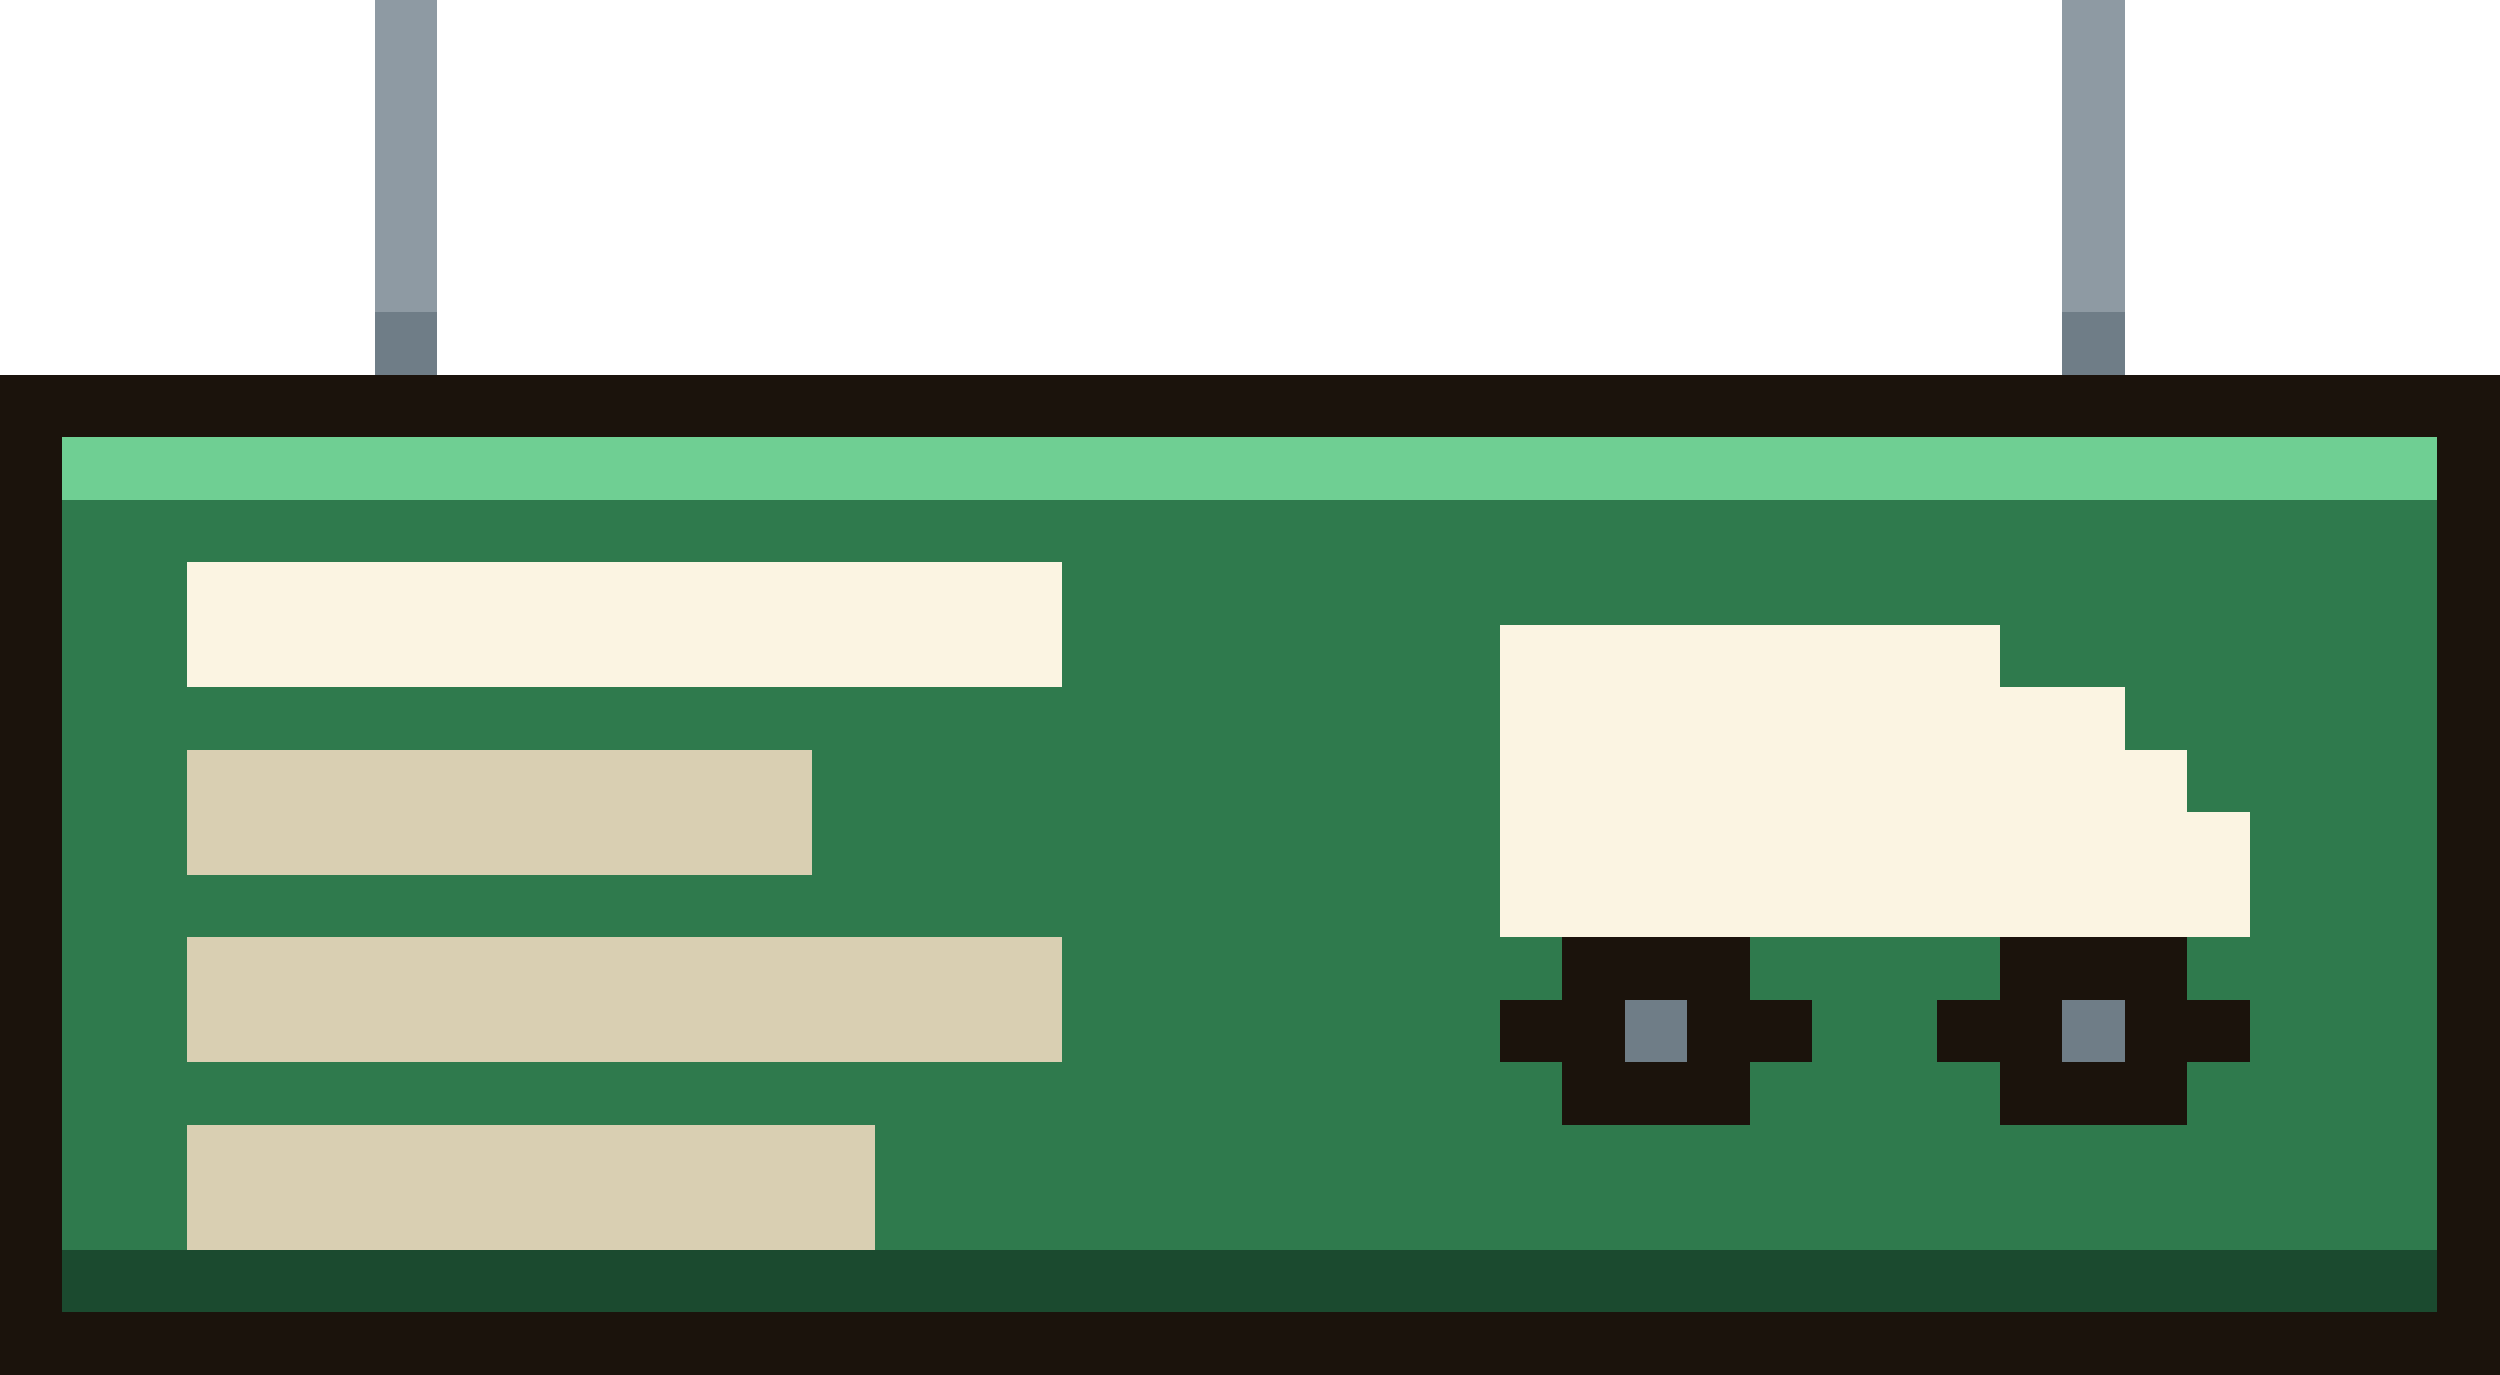
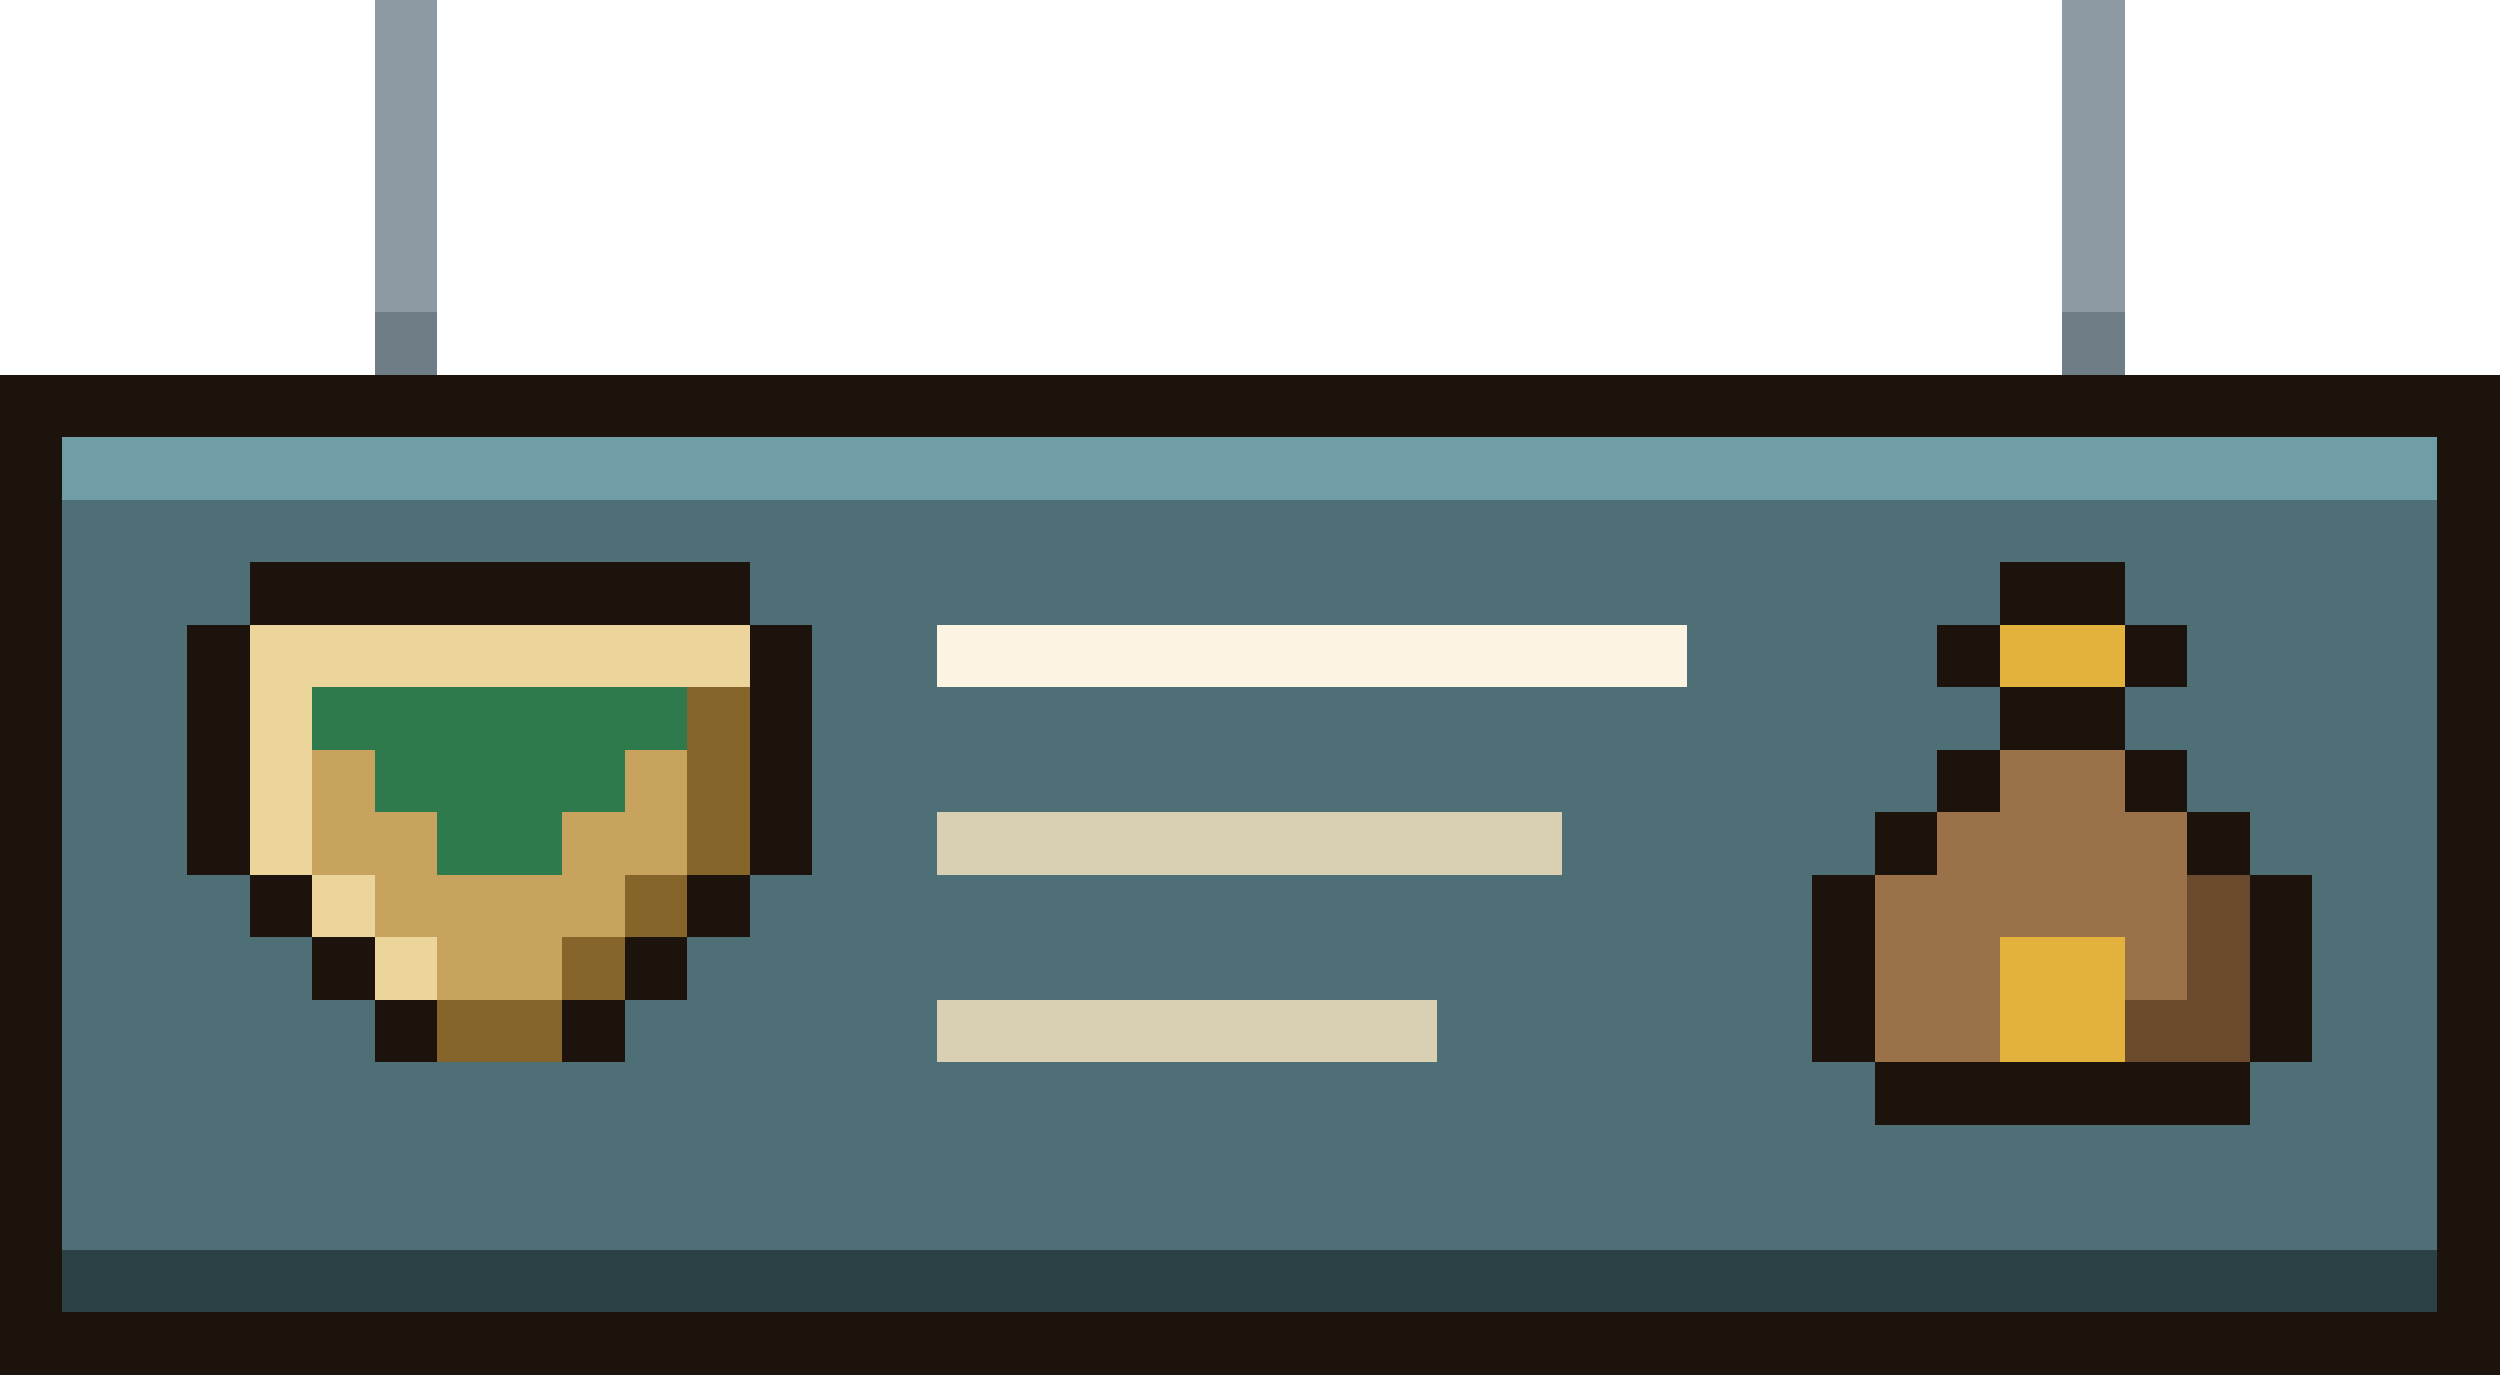
<svg xmlns="http://www.w3.org/2000/svg" viewBox="0 0 40 22" width="160" height="88" shape-rendering="crispEdges">
  <rect x="6" y="0" width="1" height="1" fill="#8e9aa3" />
  <rect x="33" y="0" width="1" height="1" fill="#8e9aa3" />
  <rect x="6" y="1" width="1" height="1" fill="#8e9aa3" />
  <rect x="33" y="1" width="1" height="1" fill="#8e9aa3" />
  <rect x="6" y="2" width="1" height="1" fill="#8e9aa3" />
  <rect x="33" y="2" width="1" height="1" fill="#8e9aa3" />
  <rect x="6" y="3" width="1" height="1" fill="#8e9aa3" />
  <rect x="33" y="3" width="1" height="1" fill="#8e9aa3" />
  <rect x="6" y="4" width="1" height="1" fill="#8e9aa3" />
  <rect x="33" y="4" width="1" height="1" fill="#8e9aa3" />
  <rect x="6" y="5" width="1" height="1" fill="#6f7d87" />
  <rect x="33" y="5" width="1" height="1" fill="#6f7d87" />
  <rect x="0" y="6" width="40" height="1" fill="#1b130c" />
  <rect x="0" y="7" width="1" height="1" fill="#1b130c" />
-   <rect x="1" y="7" width="38" height="1" fill="#6fcf93" />
+   <rect x="1" y="7" width="38" height="1" fill="#6f9ea6" />
  <rect x="39" y="7" width="1" height="1" fill="#1b130c" />
  <rect x="0" y="8" width="1" height="1" fill="#1b130c" />
-   <rect x="1" y="8" width="38" height="1" fill="#2f7a4d" />
+   <rect x="1" y="8" width="38" height="1" fill="#4d6f75" />
  <rect x="39" y="8" width="1" height="1" fill="#1b130c" />
  <rect x="0" y="9" width="1" height="1" fill="#1b130c" />
-   <rect x="1" y="9" width="2" height="1" fill="#2f7a4d" />
-   <rect x="3" y="9" width="14" height="1" fill="#fbf4e2" />
-   <rect x="17" y="9" width="22" height="1" fill="#2f7a4d" />
+   <rect x="1" y="9" width="3" height="1" fill="#4d6f75" />
+   <rect x="4" y="9" width="8" height="1" fill="#1b130c" />
+   <rect x="12" y="9" width="20" height="1" fill="#4d6f75" />
+   <rect x="32" y="9" width="2" height="1" fill="#1b130c" />
+   <rect x="34" y="9" width="5" height="1" fill="#4d6f75" />
  <rect x="39" y="9" width="1" height="1" fill="#1b130c" />
  <rect x="0" y="10" width="1" height="1" fill="#1b130c" />
-   <rect x="1" y="10" width="2" height="1" fill="#2f7a4d" />
-   <rect x="3" y="10" width="14" height="1" fill="#fbf4e2" />
-   <rect x="17" y="10" width="7" height="1" fill="#2f7a4d" />
-   <rect x="24" y="10" width="8" height="1" fill="#fbf4e2" />
-   <rect x="32" y="10" width="7" height="1" fill="#2f7a4d" />
+   <rect x="1" y="10" width="2" height="1" fill="#4d6f75" />
+   <rect x="3" y="10" width="1" height="1" fill="#1b130c" />
+   <rect x="4" y="10" width="8" height="1" fill="#ecd59a" />
+   <rect x="12" y="10" width="1" height="1" fill="#1b130c" />
+   <rect x="13" y="10" width="2" height="1" fill="#4d6f75" />
+   <rect x="15" y="10" width="12" height="1" fill="#fbf4e2" />
+   <rect x="27" y="10" width="4" height="1" fill="#4d6f75" />
+   <rect x="31" y="10" width="1" height="1" fill="#1b130c" />
+   <rect x="32" y="10" width="2" height="1" fill="#e3b23c" />
+   <rect x="34" y="10" width="1" height="1" fill="#1b130c" />
+   <rect x="35" y="10" width="4" height="1" fill="#4d6f75" />
  <rect x="39" y="10" width="1" height="1" fill="#1b130c" />
  <rect x="0" y="11" width="1" height="1" fill="#1b130c" />
-   <rect x="1" y="11" width="23" height="1" fill="#2f7a4d" />
-   <rect x="24" y="11" width="10" height="1" fill="#fbf4e2" />
-   <rect x="34" y="11" width="5" height="1" fill="#2f7a4d" />
+   <rect x="1" y="11" width="2" height="1" fill="#4d6f75" />
+   <rect x="3" y="11" width="1" height="1" fill="#1b130c" />
+   <rect x="4" y="11" width="1" height="1" fill="#ecd59a" />
+   <rect x="5" y="11" width="6" height="1" fill="#2f7a4d" />
+   <rect x="11" y="11" width="1" height="1" fill="#86652a" />
+   <rect x="12" y="11" width="1" height="1" fill="#1b130c" />
+   <rect x="13" y="11" width="19" height="1" fill="#4d6f75" />
+   <rect x="32" y="11" width="2" height="1" fill="#1b130c" />
+   <rect x="34" y="11" width="5" height="1" fill="#4d6f75" />
  <rect x="39" y="11" width="1" height="1" fill="#1b130c" />
  <rect x="0" y="12" width="1" height="1" fill="#1b130c" />
-   <rect x="1" y="12" width="2" height="1" fill="#2f7a4d" />
-   <rect x="3" y="12" width="10" height="1" fill="#d9cfb2" />
-   <rect x="13" y="12" width="11" height="1" fill="#2f7a4d" />
-   <rect x="24" y="12" width="11" height="1" fill="#fbf4e2" />
-   <rect x="35" y="12" width="4" height="1" fill="#2f7a4d" />
+   <rect x="1" y="12" width="2" height="1" fill="#4d6f75" />
+   <rect x="3" y="12" width="1" height="1" fill="#1b130c" />
+   <rect x="4" y="12" width="1" height="1" fill="#ecd59a" />
+   <rect x="5" y="12" width="1" height="1" fill="#c8a35e" />
+   <rect x="6" y="12" width="4" height="1" fill="#2f7a4d" />
+   <rect x="10" y="12" width="1" height="1" fill="#c8a35e" />
+   <rect x="11" y="12" width="1" height="1" fill="#86652a" />
+   <rect x="12" y="12" width="1" height="1" fill="#1b130c" />
+   <rect x="13" y="12" width="18" height="1" fill="#4d6f75" />
+   <rect x="31" y="12" width="1" height="1" fill="#1b130c" />
+   <rect x="32" y="12" width="2" height="1" fill="#9a7148" />
+   <rect x="34" y="12" width="1" height="1" fill="#1b130c" />
+   <rect x="35" y="12" width="4" height="1" fill="#4d6f75" />
  <rect x="39" y="12" width="1" height="1" fill="#1b130c" />
  <rect x="0" y="13" width="1" height="1" fill="#1b130c" />
-   <rect x="1" y="13" width="2" height="1" fill="#2f7a4d" />
-   <rect x="3" y="13" width="10" height="1" fill="#d9cfb2" />
-   <rect x="13" y="13" width="11" height="1" fill="#2f7a4d" />
-   <rect x="24" y="13" width="12" height="1" fill="#fbf4e2" />
-   <rect x="36" y="13" width="3" height="1" fill="#2f7a4d" />
+   <rect x="1" y="13" width="2" height="1" fill="#4d6f75" />
+   <rect x="3" y="13" width="1" height="1" fill="#1b130c" />
+   <rect x="4" y="13" width="1" height="1" fill="#ecd59a" />
+   <rect x="5" y="13" width="2" height="1" fill="#c8a35e" />
+   <rect x="7" y="13" width="2" height="1" fill="#2f7a4d" />
+   <rect x="9" y="13" width="2" height="1" fill="#c8a35e" />
+   <rect x="11" y="13" width="1" height="1" fill="#86652a" />
+   <rect x="12" y="13" width="1" height="1" fill="#1b130c" />
+   <rect x="13" y="13" width="2" height="1" fill="#4d6f75" />
+   <rect x="15" y="13" width="10" height="1" fill="#d9cfb2" />
+   <rect x="25" y="13" width="5" height="1" fill="#4d6f75" />
+   <rect x="30" y="13" width="1" height="1" fill="#1b130c" />
+   <rect x="31" y="13" width="4" height="1" fill="#9a7148" />
+   <rect x="35" y="13" width="1" height="1" fill="#1b130c" />
+   <rect x="36" y="13" width="3" height="1" fill="#4d6f75" />
  <rect x="39" y="13" width="1" height="1" fill="#1b130c" />
  <rect x="0" y="14" width="1" height="1" fill="#1b130c" />
-   <rect x="1" y="14" width="23" height="1" fill="#2f7a4d" />
-   <rect x="24" y="14" width="12" height="1" fill="#fbf4e2" />
-   <rect x="36" y="14" width="3" height="1" fill="#2f7a4d" />
+   <rect x="1" y="14" width="3" height="1" fill="#4d6f75" />
+   <rect x="4" y="14" width="1" height="1" fill="#1b130c" />
+   <rect x="5" y="14" width="1" height="1" fill="#ecd59a" />
+   <rect x="6" y="14" width="4" height="1" fill="#c8a35e" />
+   <rect x="10" y="14" width="1" height="1" fill="#86652a" />
+   <rect x="11" y="14" width="1" height="1" fill="#1b130c" />
+   <rect x="12" y="14" width="17" height="1" fill="#4d6f75" />
+   <rect x="29" y="14" width="1" height="1" fill="#1b130c" />
+   <rect x="30" y="14" width="5" height="1" fill="#9a7148" />
+   <rect x="35" y="14" width="1" height="1" fill="#6b4a2e" />
+   <rect x="36" y="14" width="1" height="1" fill="#1b130c" />
+   <rect x="37" y="14" width="2" height="1" fill="#4d6f75" />
  <rect x="39" y="14" width="1" height="1" fill="#1b130c" />
  <rect x="0" y="15" width="1" height="1" fill="#1b130c" />
-   <rect x="1" y="15" width="2" height="1" fill="#2f7a4d" />
-   <rect x="3" y="15" width="14" height="1" fill="#d9cfb2" />
-   <rect x="17" y="15" width="8" height="1" fill="#2f7a4d" />
-   <rect x="25" y="15" width="3" height="1" fill="#1b130c" />
-   <rect x="28" y="15" width="4" height="1" fill="#2f7a4d" />
-   <rect x="32" y="15" width="3" height="1" fill="#1b130c" />
-   <rect x="35" y="15" width="4" height="1" fill="#2f7a4d" />
+   <rect x="1" y="15" width="4" height="1" fill="#4d6f75" />
+   <rect x="5" y="15" width="1" height="1" fill="#1b130c" />
+   <rect x="6" y="15" width="1" height="1" fill="#ecd59a" />
+   <rect x="7" y="15" width="2" height="1" fill="#c8a35e" />
+   <rect x="9" y="15" width="1" height="1" fill="#86652a" />
+   <rect x="10" y="15" width="1" height="1" fill="#1b130c" />
+   <rect x="11" y="15" width="18" height="1" fill="#4d6f75" />
+   <rect x="29" y="15" width="1" height="1" fill="#1b130c" />
+   <rect x="30" y="15" width="2" height="1" fill="#9a7148" />
+   <rect x="32" y="15" width="2" height="1" fill="#e3b23c" />
+   <rect x="34" y="15" width="1" height="1" fill="#9a7148" />
+   <rect x="35" y="15" width="1" height="1" fill="#6b4a2e" />
+   <rect x="36" y="15" width="1" height="1" fill="#1b130c" />
+   <rect x="37" y="15" width="2" height="1" fill="#4d6f75" />
  <rect x="39" y="15" width="1" height="1" fill="#1b130c" />
  <rect x="0" y="16" width="1" height="1" fill="#1b130c" />
-   <rect x="1" y="16" width="2" height="1" fill="#2f7a4d" />
-   <rect x="3" y="16" width="14" height="1" fill="#d9cfb2" />
-   <rect x="17" y="16" width="7" height="1" fill="#2f7a4d" />
-   <rect x="24" y="16" width="2" height="1" fill="#1b130c" />
-   <rect x="26" y="16" width="1" height="1" fill="#6f7d87" />
-   <rect x="27" y="16" width="2" height="1" fill="#1b130c" />
-   <rect x="29" y="16" width="2" height="1" fill="#2f7a4d" />
-   <rect x="31" y="16" width="2" height="1" fill="#1b130c" />
-   <rect x="33" y="16" width="1" height="1" fill="#6f7d87" />
-   <rect x="34" y="16" width="2" height="1" fill="#1b130c" />
-   <rect x="36" y="16" width="3" height="1" fill="#2f7a4d" />
+   <rect x="1" y="16" width="5" height="1" fill="#4d6f75" />
+   <rect x="6" y="16" width="1" height="1" fill="#1b130c" />
+   <rect x="7" y="16" width="2" height="1" fill="#86652a" />
+   <rect x="9" y="16" width="1" height="1" fill="#1b130c" />
+   <rect x="10" y="16" width="5" height="1" fill="#4d6f75" />
+   <rect x="15" y="16" width="8" height="1" fill="#d9cfb2" />
+   <rect x="23" y="16" width="6" height="1" fill="#4d6f75" />
+   <rect x="29" y="16" width="1" height="1" fill="#1b130c" />
+   <rect x="30" y="16" width="2" height="1" fill="#9a7148" />
+   <rect x="32" y="16" width="2" height="1" fill="#e3b23c" />
+   <rect x="34" y="16" width="2" height="1" fill="#6b4a2e" />
+   <rect x="36" y="16" width="1" height="1" fill="#1b130c" />
+   <rect x="37" y="16" width="2" height="1" fill="#4d6f75" />
  <rect x="39" y="16" width="1" height="1" fill="#1b130c" />
  <rect x="0" y="17" width="1" height="1" fill="#1b130c" />
-   <rect x="1" y="17" width="24" height="1" fill="#2f7a4d" />
-   <rect x="25" y="17" width="3" height="1" fill="#1b130c" />
-   <rect x="28" y="17" width="4" height="1" fill="#2f7a4d" />
-   <rect x="32" y="17" width="3" height="1" fill="#1b130c" />
-   <rect x="35" y="17" width="4" height="1" fill="#2f7a4d" />
+   <rect x="1" y="17" width="29" height="1" fill="#4d6f75" />
+   <rect x="30" y="17" width="6" height="1" fill="#1b130c" />
+   <rect x="36" y="17" width="3" height="1" fill="#4d6f75" />
  <rect x="39" y="17" width="1" height="1" fill="#1b130c" />
  <rect x="0" y="18" width="1" height="1" fill="#1b130c" />
-   <rect x="1" y="18" width="2" height="1" fill="#2f7a4d" />
-   <rect x="3" y="18" width="11" height="1" fill="#d9cfb2" />
-   <rect x="14" y="18" width="25" height="1" fill="#2f7a4d" />
+   <rect x="1" y="18" width="38" height="1" fill="#4d6f75" />
  <rect x="39" y="18" width="1" height="1" fill="#1b130c" />
  <rect x="0" y="19" width="1" height="1" fill="#1b130c" />
-   <rect x="1" y="19" width="2" height="1" fill="#2f7a4d" />
-   <rect x="3" y="19" width="11" height="1" fill="#d9cfb2" />
-   <rect x="14" y="19" width="25" height="1" fill="#2f7a4d" />
+   <rect x="1" y="19" width="38" height="1" fill="#4d6f75" />
  <rect x="39" y="19" width="1" height="1" fill="#1b130c" />
  <rect x="0" y="20" width="1" height="1" fill="#1b130c" />
-   <rect x="1" y="20" width="38" height="1" fill="#1b4a2f" />
+   <rect x="1" y="20" width="38" height="1" fill="#2c4145" />
  <rect x="39" y="20" width="1" height="1" fill="#1b130c" />
  <rect x="0" y="21" width="40" height="1" fill="#1b130c" />
</svg>
